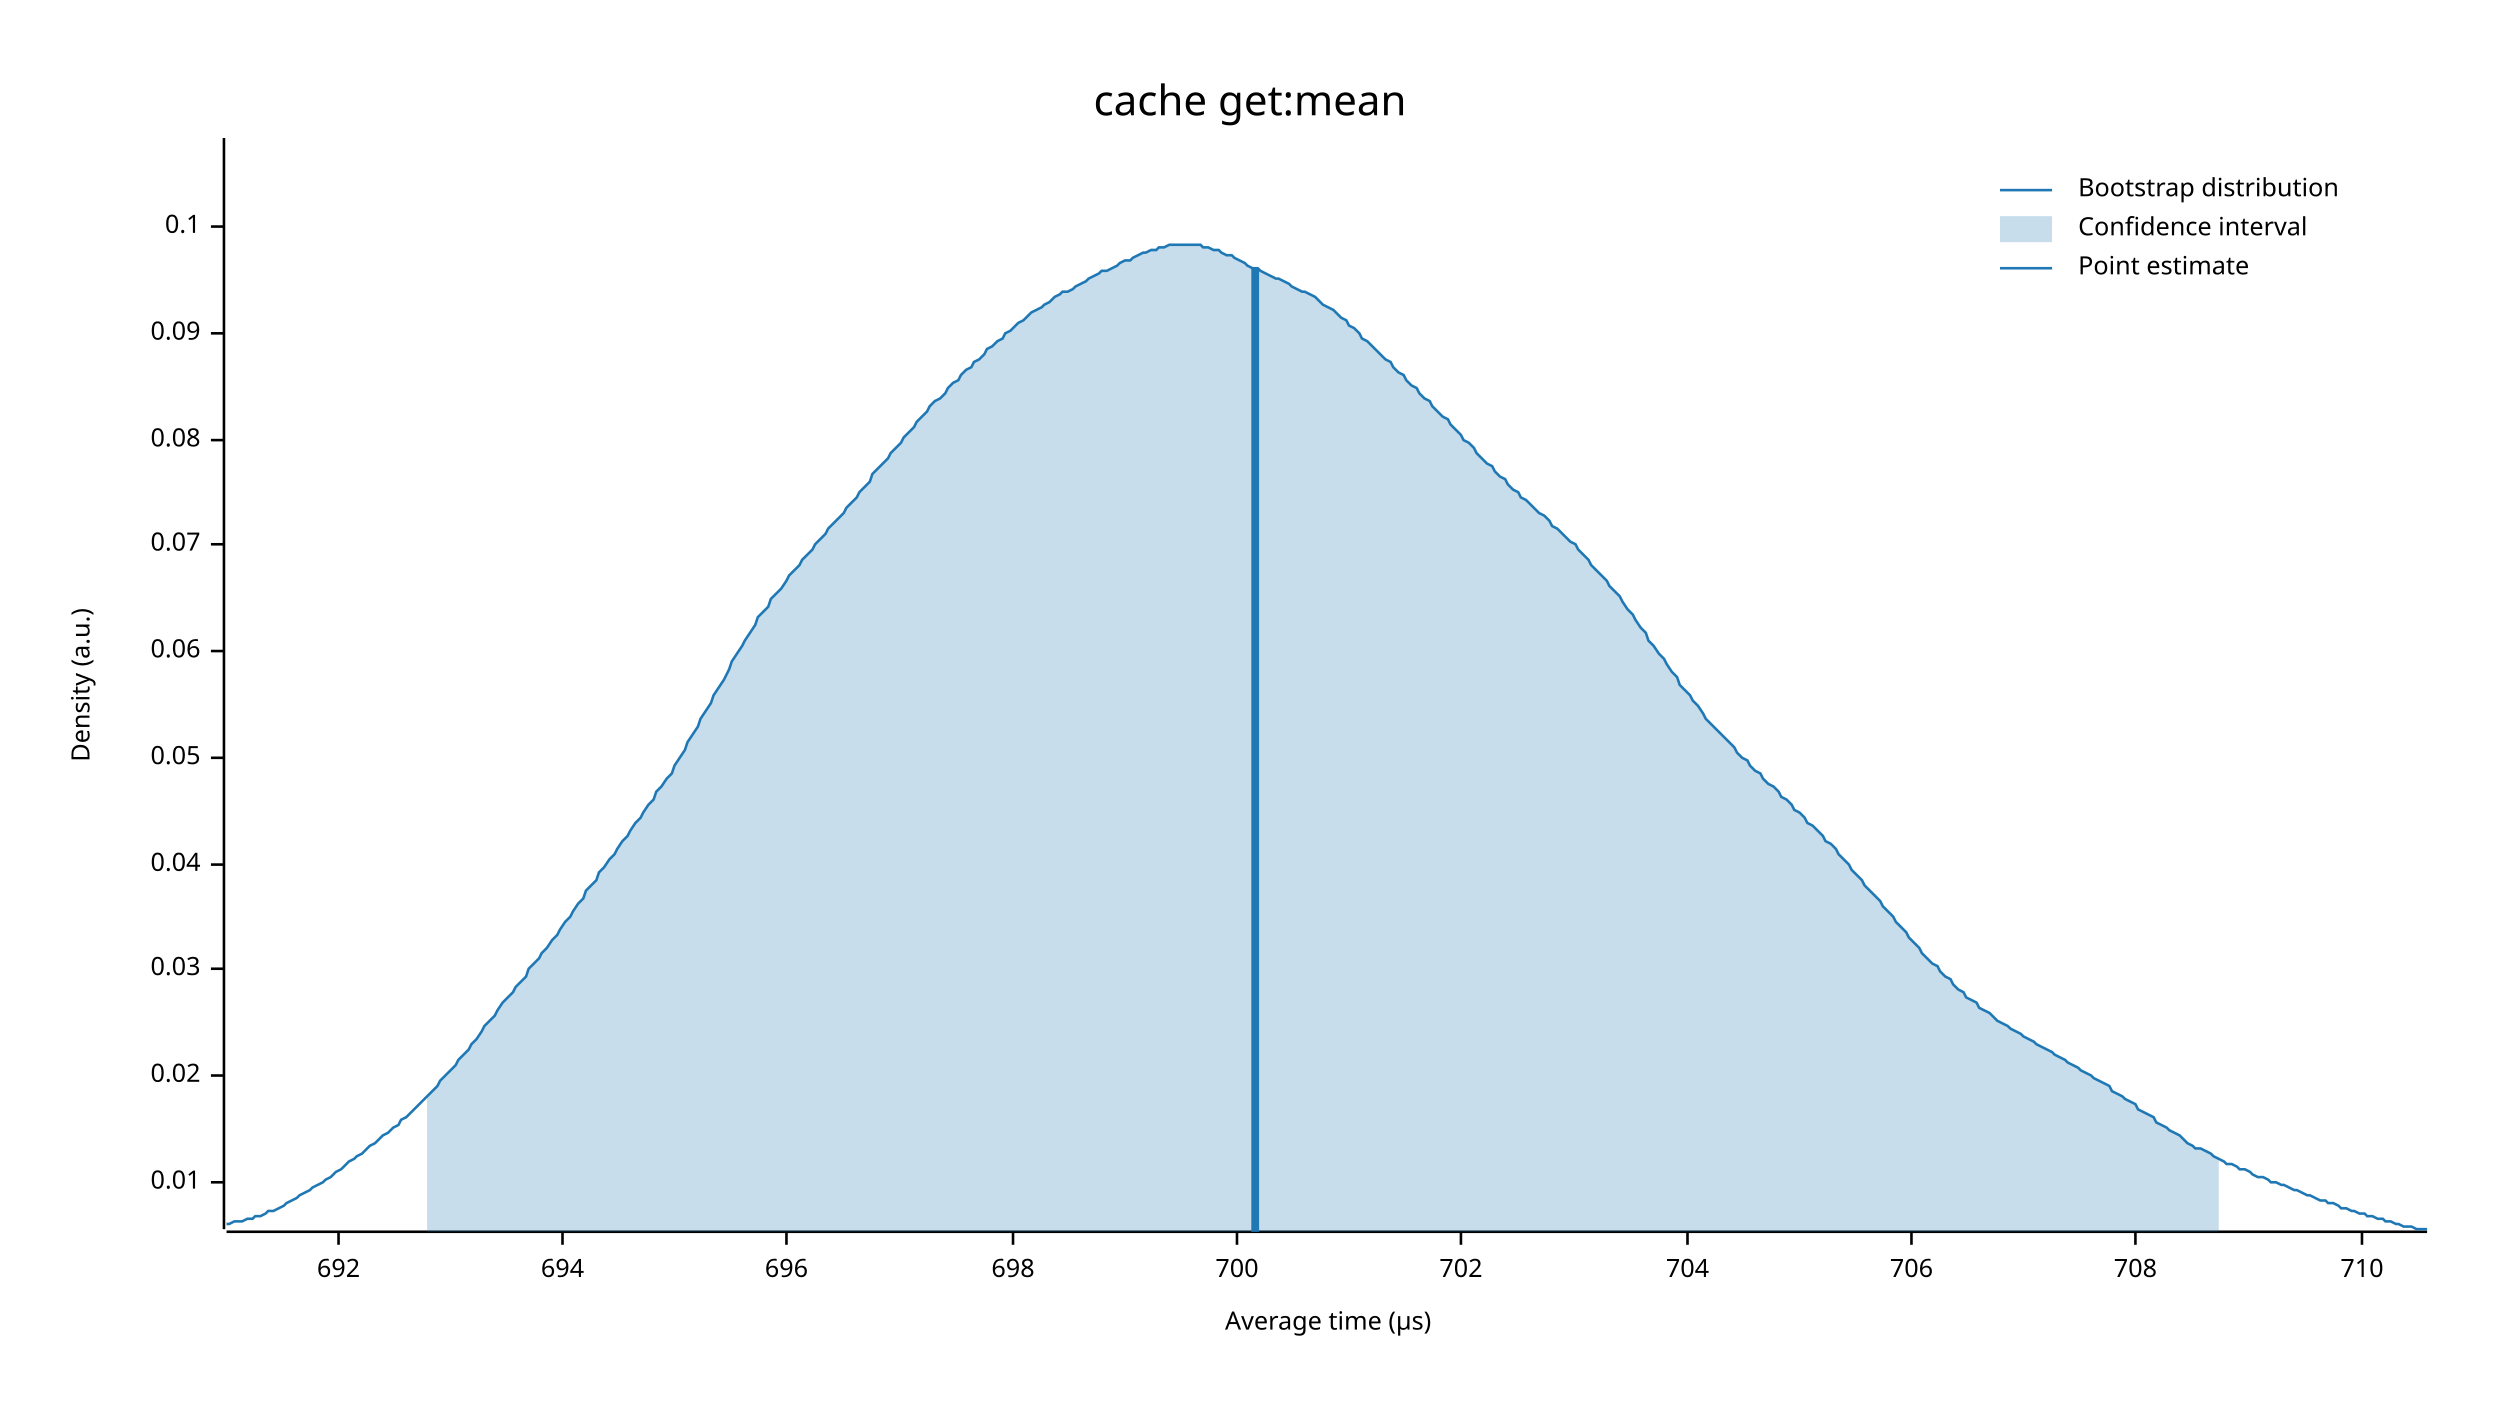
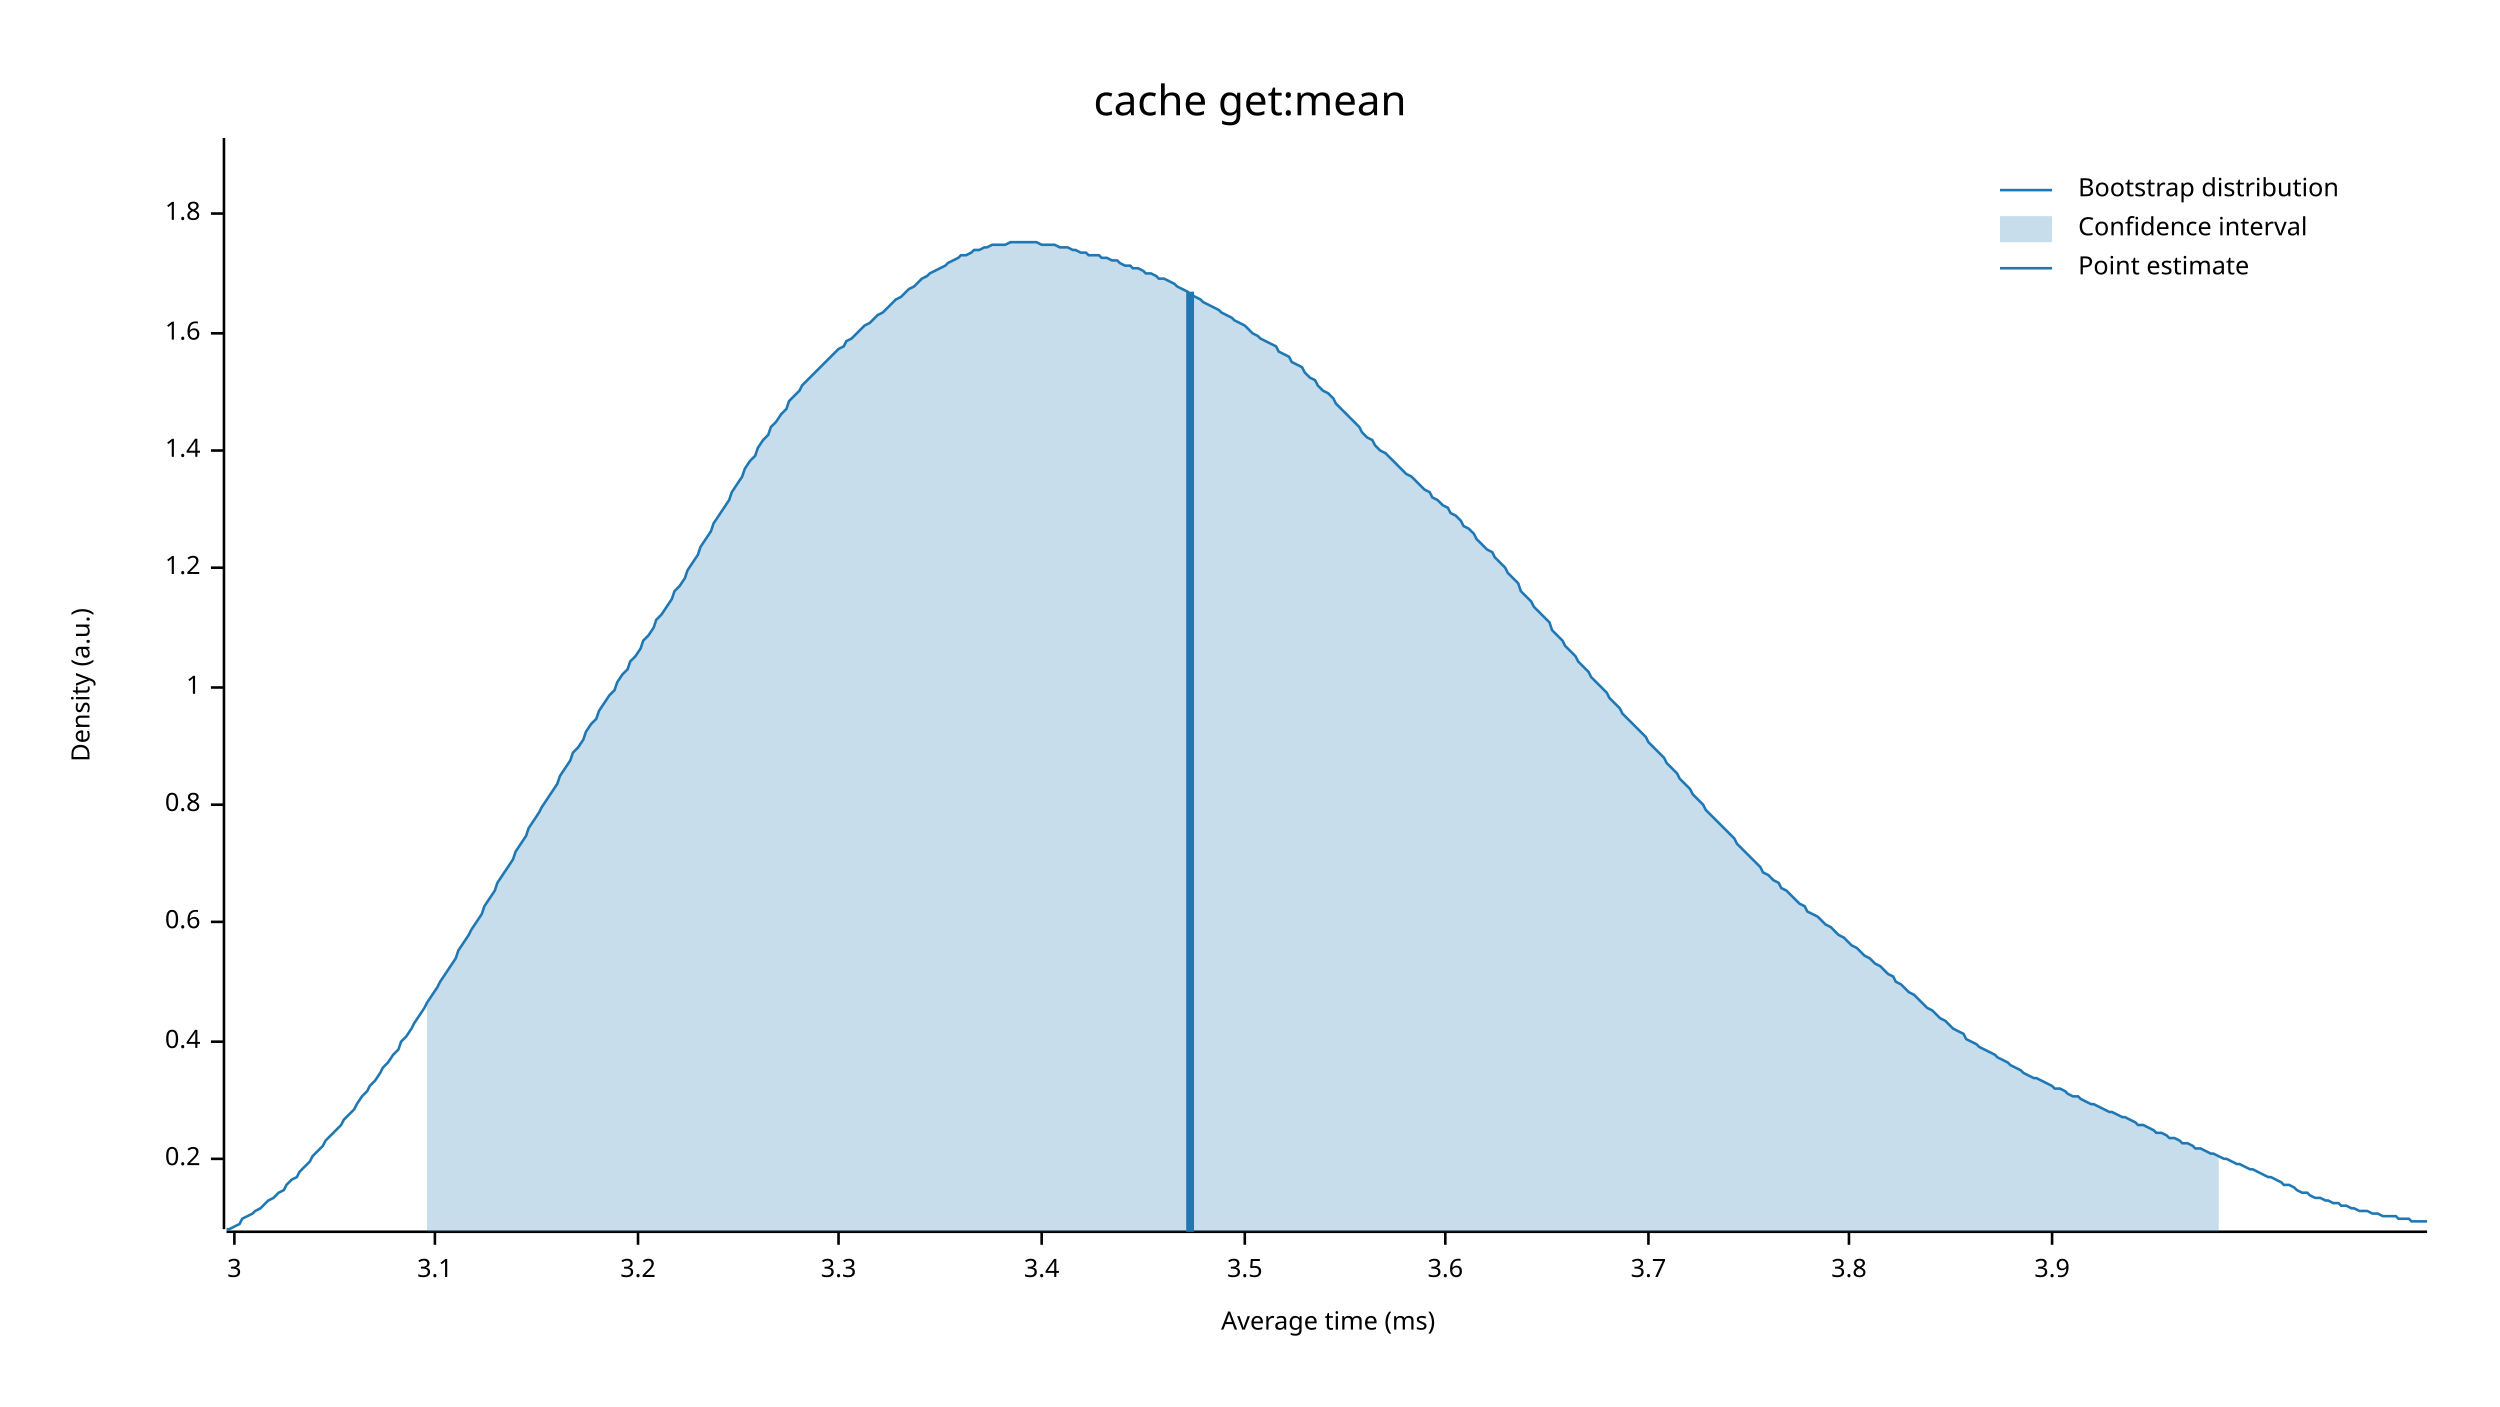
<svg xmlns="http://www.w3.org/2000/svg" width="960" height="540" viewBox="0 0 960 540">
  <text x="480" y="32" dy="0.76em" text-anchor="middle" font-family="sans-serif" font-size="16.129" opacity="1" fill="#000000">
cache get:mean
</text>
  <text x="27" y="263" dy="0.76em" text-anchor="middle" font-family="sans-serif" font-size="9.677" opacity="1" fill="#000000" transform="rotate(270, 27, 263)">
Density (a.u.)
</text>
  <text x="510" y="513" dy="-0.5ex" text-anchor="middle" font-family="sans-serif" font-size="9.677" opacity="1" fill="#000000">
- Average time (µs)
+ Average time (ms)
</text>
  <polyline fill="none" opacity="1" stroke="#000000" stroke-width="1" points="86,53 86,472 " />
-   <text x="77" y="454" dy="0.5ex" text-anchor="end" font-family="sans-serif" font-size="9.677" opacity="1" fill="#000000">
- 0.01
+   <text x="77" y="445" dy="0.5ex" text-anchor="end" font-family="sans-serif" font-size="9.677" opacity="1" fill="#000000">
+ 0.2
</text>
-   <polyline fill="none" opacity="1" stroke="#000000" stroke-width="1" points="81,454 86,454 " />
-   <text x="77" y="413" dy="0.5ex" text-anchor="end" font-family="sans-serif" font-size="9.677" opacity="1" fill="#000000">
- 0.02
+   <polyline fill="none" opacity="1" stroke="#000000" stroke-width="1" points="81,445 86,445 " />
+   <text x="77" y="400" dy="0.5ex" text-anchor="end" font-family="sans-serif" font-size="9.677" opacity="1" fill="#000000">
+ 0.4
</text>
-   <polyline fill="none" opacity="1" stroke="#000000" stroke-width="1" points="81,413 86,413 " />
-   <text x="77" y="372" dy="0.5ex" text-anchor="end" font-family="sans-serif" font-size="9.677" opacity="1" fill="#000000">
- 0.03
+   <polyline fill="none" opacity="1" stroke="#000000" stroke-width="1" points="81,400 86,400 " />
+   <text x="77" y="354" dy="0.5ex" text-anchor="end" font-family="sans-serif" font-size="9.677" opacity="1" fill="#000000">
+ 0.6
</text>
-   <polyline fill="none" opacity="1" stroke="#000000" stroke-width="1" points="81,372 86,372 " />
-   <text x="77" y="332" dy="0.5ex" text-anchor="end" font-family="sans-serif" font-size="9.677" opacity="1" fill="#000000">
- 0.04
+   <polyline fill="none" opacity="1" stroke="#000000" stroke-width="1" points="81,354 86,354 " />
+   <text x="77" y="309" dy="0.5ex" text-anchor="end" font-family="sans-serif" font-size="9.677" opacity="1" fill="#000000">
+ 0.8
</text>
-   <polyline fill="none" opacity="1" stroke="#000000" stroke-width="1" points="81,332 86,332 " />
-   <text x="77" y="291" dy="0.5ex" text-anchor="end" font-family="sans-serif" font-size="9.677" opacity="1" fill="#000000">
- 0.05
+   <polyline fill="none" opacity="1" stroke="#000000" stroke-width="1" points="81,309 86,309 " />
+   <text x="77" y="264" dy="0.5ex" text-anchor="end" font-family="sans-serif" font-size="9.677" opacity="1" fill="#000000">
+ 1
</text>
-   <polyline fill="none" opacity="1" stroke="#000000" stroke-width="1" points="81,291 86,291 " />
-   <text x="77" y="250" dy="0.5ex" text-anchor="end" font-family="sans-serif" font-size="9.677" opacity="1" fill="#000000">
- 0.06
+   <polyline fill="none" opacity="1" stroke="#000000" stroke-width="1" points="81,264 86,264 " />
+   <text x="77" y="218" dy="0.5ex" text-anchor="end" font-family="sans-serif" font-size="9.677" opacity="1" fill="#000000">
+ 1.2
</text>
-   <polyline fill="none" opacity="1" stroke="#000000" stroke-width="1" points="81,250 86,250 " />
-   <text x="77" y="209" dy="0.5ex" text-anchor="end" font-family="sans-serif" font-size="9.677" opacity="1" fill="#000000">
- 0.07
+   <polyline fill="none" opacity="1" stroke="#000000" stroke-width="1" points="81,218 86,218 " />
+   <text x="77" y="173" dy="0.5ex" text-anchor="end" font-family="sans-serif" font-size="9.677" opacity="1" fill="#000000">
+ 1.4
</text>
-   <polyline fill="none" opacity="1" stroke="#000000" stroke-width="1" points="81,209 86,209 " />
-   <text x="77" y="169" dy="0.5ex" text-anchor="end" font-family="sans-serif" font-size="9.677" opacity="1" fill="#000000">
- 0.08
- </text>
-   <polyline fill="none" opacity="1" stroke="#000000" stroke-width="1" points="81,169 86,169 " />
+   <polyline fill="none" opacity="1" stroke="#000000" stroke-width="1" points="81,173 86,173 " />
  <text x="77" y="128" dy="0.5ex" text-anchor="end" font-family="sans-serif" font-size="9.677" opacity="1" fill="#000000">
- 0.09
+ 1.6
</text>
  <polyline fill="none" opacity="1" stroke="#000000" stroke-width="1" points="81,128 86,128 " />
-   <text x="77" y="87" dy="0.5ex" text-anchor="end" font-family="sans-serif" font-size="9.677" opacity="1" fill="#000000">
- 0.1
+   <text x="77" y="82" dy="0.5ex" text-anchor="end" font-family="sans-serif" font-size="9.677" opacity="1" fill="#000000">
+ 1.8
</text>
-   <polyline fill="none" opacity="1" stroke="#000000" stroke-width="1" points="81,87 86,87 " />
+   <polyline fill="none" opacity="1" stroke="#000000" stroke-width="1" points="81,82 86,82 " />
  <polyline fill="none" opacity="1" stroke="#000000" stroke-width="1" points="87,473 932,473 " />
-   <text x="130" y="483" dy="0.76em" text-anchor="middle" font-family="sans-serif" font-size="9.677" opacity="1" fill="#000000">
- 692
+   <text x="90" y="483" dy="0.76em" text-anchor="middle" font-family="sans-serif" font-size="9.677" opacity="1" fill="#000000">
+ 3
</text>
-   <polyline fill="none" opacity="1" stroke="#000000" stroke-width="1" points="130,473 130,478 " />
-   <text x="216" y="483" dy="0.76em" text-anchor="middle" font-family="sans-serif" font-size="9.677" opacity="1" fill="#000000">
- 694
+   <polyline fill="none" opacity="1" stroke="#000000" stroke-width="1" points="90,473 90,478 " />
+   <text x="167" y="483" dy="0.76em" text-anchor="middle" font-family="sans-serif" font-size="9.677" opacity="1" fill="#000000">
+ 3.1
</text>
-   <polyline fill="none" opacity="1" stroke="#000000" stroke-width="1" points="216,473 216,478 " />
-   <text x="302" y="483" dy="0.76em" text-anchor="middle" font-family="sans-serif" font-size="9.677" opacity="1" fill="#000000">
- 696
+   <polyline fill="none" opacity="1" stroke="#000000" stroke-width="1" points="167,473 167,478 " />
+   <text x="245" y="483" dy="0.76em" text-anchor="middle" font-family="sans-serif" font-size="9.677" opacity="1" fill="#000000">
+ 3.2
</text>
-   <polyline fill="none" opacity="1" stroke="#000000" stroke-width="1" points="302,473 302,478 " />
-   <text x="389" y="483" dy="0.76em" text-anchor="middle" font-family="sans-serif" font-size="9.677" opacity="1" fill="#000000">
- 698
+   <polyline fill="none" opacity="1" stroke="#000000" stroke-width="1" points="245,473 245,478 " />
+   <text x="322" y="483" dy="0.76em" text-anchor="middle" font-family="sans-serif" font-size="9.677" opacity="1" fill="#000000">
+ 3.3
</text>
-   <polyline fill="none" opacity="1" stroke="#000000" stroke-width="1" points="389,473 389,478 " />
-   <text x="475" y="483" dy="0.76em" text-anchor="middle" font-family="sans-serif" font-size="9.677" opacity="1" fill="#000000">
- 700
+   <polyline fill="none" opacity="1" stroke="#000000" stroke-width="1" points="322,473 322,478 " />
+   <text x="400" y="483" dy="0.76em" text-anchor="middle" font-family="sans-serif" font-size="9.677" opacity="1" fill="#000000">
+ 3.4
</text>
-   <polyline fill="none" opacity="1" stroke="#000000" stroke-width="1" points="475,473 475,478 " />
-   <text x="561" y="483" dy="0.76em" text-anchor="middle" font-family="sans-serif" font-size="9.677" opacity="1" fill="#000000">
- 702
+   <polyline fill="none" opacity="1" stroke="#000000" stroke-width="1" points="400,473 400,478 " />
+   <text x="478" y="483" dy="0.76em" text-anchor="middle" font-family="sans-serif" font-size="9.677" opacity="1" fill="#000000">
+ 3.5
</text>
-   <polyline fill="none" opacity="1" stroke="#000000" stroke-width="1" points="561,473 561,478 " />
-   <text x="648" y="483" dy="0.76em" text-anchor="middle" font-family="sans-serif" font-size="9.677" opacity="1" fill="#000000">
- 704
+   <polyline fill="none" opacity="1" stroke="#000000" stroke-width="1" points="478,473 478,478 " />
+   <text x="555" y="483" dy="0.76em" text-anchor="middle" font-family="sans-serif" font-size="9.677" opacity="1" fill="#000000">
+ 3.6
</text>
-   <polyline fill="none" opacity="1" stroke="#000000" stroke-width="1" points="648,473 648,478 " />
-   <text x="734" y="483" dy="0.76em" text-anchor="middle" font-family="sans-serif" font-size="9.677" opacity="1" fill="#000000">
- 706
+   <polyline fill="none" opacity="1" stroke="#000000" stroke-width="1" points="555,473 555,478 " />
+   <text x="633" y="483" dy="0.76em" text-anchor="middle" font-family="sans-serif" font-size="9.677" opacity="1" fill="#000000">
+ 3.7
</text>
-   <polyline fill="none" opacity="1" stroke="#000000" stroke-width="1" points="734,473 734,478 " />
-   <text x="820" y="483" dy="0.76em" text-anchor="middle" font-family="sans-serif" font-size="9.677" opacity="1" fill="#000000">
- 708
+   <polyline fill="none" opacity="1" stroke="#000000" stroke-width="1" points="633,473 633,478 " />
+   <text x="710" y="483" dy="0.76em" text-anchor="middle" font-family="sans-serif" font-size="9.677" opacity="1" fill="#000000">
+ 3.8
</text>
-   <polyline fill="none" opacity="1" stroke="#000000" stroke-width="1" points="820,473 820,478 " />
-   <text x="907" y="483" dy="0.76em" text-anchor="middle" font-family="sans-serif" font-size="9.677" opacity="1" fill="#000000">
- 710
+   <polyline fill="none" opacity="1" stroke="#000000" stroke-width="1" points="710,473 710,478 " />
+   <text x="788" y="483" dy="0.76em" text-anchor="middle" font-family="sans-serif" font-size="9.677" opacity="1" fill="#000000">
+ 3.9
</text>
-   <polyline fill="none" opacity="1" stroke="#000000" stroke-width="1" points="907,473 907,478 " />
-   <polyline fill="none" opacity="1" stroke="#1F78B4" stroke-width="1" points="87,470 88,470 90,469 92,469 93,469 95,468 97,468 98,467 100,467 102,466 103,465 105,465 107,464 109,463 110,462 112,461 114,460 115,459 117,458 119,457 120,456 122,455 124,454 125,453 127,452 129,450 131,449 132,448 134,446 136,445 137,444 139,443 141,441 142,440 144,439 146,437 147,436 149,435 151,433 153,432 154,430 156,429 158,427 159,426 161,424 163,422 164,421 166,419 168,417 169,415 171,413 173,411 175,409 176,407 178,405 180,403 181,401 183,399 185,396 186,394 188,392 190,390 191,388 193,385 195,383 197,381 198,379 200,377 202,375 203,372 205,370 207,368 208,366 210,364 212,361 214,359 215,357 217,354 219,352 220,350 222,347 224,345 225,342 227,340 229,338 230,335 232,333 234,330 236,328 237,326 239,323 241,321 242,319 244,316 246,314 247,312 249,309 251,307 252,304 254,302 256,299 258,297 259,294 261,291 263,288 264,285 266,282 268,279 269,276 271,273 273,270 274,267 276,264 278,261 280,257 281,254 283,251 285,248 286,246 288,243 290,240 291,237 293,235 295,233 296,230 298,228 300,226 302,223 303,221 305,219 307,217 308,215 310,213 312,211 313,209 315,207 317,205 318,203 320,201 322,199 324,197 325,195 327,193 329,191 330,189 332,187 334,185 335,182 337,180 339,178 341,176 342,174 344,172 346,170 347,168 349,166 351,164 352,162 354,160 356,158 357,156 359,154 361,153 363,151 364,149 366,147 368,146 369,144 371,142 373,141 374,139 376,138 378,136 379,134 381,133 383,131 385,130 386,128 388,127 390,125 391,124 393,123 395,121 396,120 398,119 400,118 401,117 403,116 405,114 407,113 408,112 410,112 412,111 413,110 415,109 417,108 418,107 420,106 422,105 423,104 425,104 427,103 429,102 430,101 432,100 434,100 435,99 437,98 439,97 440,97 442,96 444,96 445,95 447,95 449,94 451,94 452,94 454,94 456,94 457,94 459,94 461,94 462,95 464,95 466,96 468,96 469,97 471,98 473,98 474,99 476,100 478,101 479,102 481,103 483,103 484,104 486,105 488,106 490,107 491,107 493,108 495,109 496,110 498,111 500,112 501,112 503,113 505,114 506,115 508,117 510,118 512,119 513,120 515,122 517,123 518,125 520,126 522,128 523,130 525,131 527,133 528,134 530,136 532,138 534,139 535,141 537,143 539,144 540,146 542,148 544,149 545,151 547,153 549,154 550,156 552,158 554,160 556,161 557,163 559,165 561,167 562,169 564,170 566,172 567,174 569,176 571,178 573,179 574,181 576,183 578,184 579,186 581,188 583,189 584,191 586,192 588,194 589,195 591,197 593,198 595,200 596,202 598,203 600,205 601,206 603,208 605,209 606,211 608,213 610,215 611,217 613,219 615,221 617,223 618,225 620,227 622,229 623,231 625,234 627,236 628,238 630,241 632,243 633,246 635,248 637,251 639,253 640,255 642,258 644,260 645,263 647,265 649,267 650,269 652,271 654,274 655,276 657,278 659,280 661,282 662,283 664,285 666,287 667,289 669,291 671,292 672,294 674,296 676,297 677,299 679,301 681,302 683,304 684,306 686,307 688,309 689,311 691,312 693,314 694,316 696,317 698,319 700,321 701,323 703,324 705,326 706,328 708,330 710,332 711,334 713,336 715,338 716,340 718,342 720,344 722,346 723,348 725,350 727,352 728,354 730,356 732,358 733,360 735,362 737,364 738,366 740,368 742,370 744,371 745,373 747,375 749,376 750,378 752,380 754,381 755,383 757,384 759,385 760,387 762,388 764,389 766,391 767,392 769,393 771,394 772,395 774,396 776,397 777,398 779,399 781,400 782,401 784,402 786,403 788,404 789,405 791,406 793,407 794,408 796,409 798,410 799,411 801,412 803,413 804,414 806,415 808,416 810,417 811,419 813,420 815,421 816,422 818,423 820,424 821,426 823,427 825,428 827,429 828,431 830,432 832,433 833,434 835,435 837,436 838,437 840,439 842,440 843,441 845,441 847,442 849,443 850,444 852,445 854,446 855,447 857,447 859,448 860,449 862,449 864,450 865,451 867,452 869,452 871,453 872,454 874,454 876,455 877,455 879,456 881,457 882,457 884,458 886,459 887,459 889,460 891,461 893,461 894,462 896,462 898,463 899,464 901,464 903,465 904,465 906,466 908,466 909,467 911,467 913,468 915,468 916,469 918,469 920,470 921,470 923,471 925,471 926,471 928,472 930,472 932,472 " />
-   <polygon opacity="0.25" fill="#1F78B4" points="164,421 166,419 168,417 169,415 171,413 173,411 175,409 176,407 178,405 180,403 181,401 183,399 185,396 186,394 188,392 190,390 191,388 193,385 195,383 197,381 198,379 200,377 202,375 203,372 205,370 207,368 208,366 210,364 212,361 214,359 215,357 217,354 219,352 220,350 222,347 224,345 225,342 227,340 229,338 230,335 232,333 234,330 236,328 237,326 239,323 241,321 242,319 244,316 246,314 247,312 249,309 251,307 252,304 254,302 256,299 258,297 259,294 261,291 263,288 264,285 266,282 268,279 269,276 271,273 273,270 274,267 276,264 278,261 280,257 281,254 283,251 285,248 286,246 288,243 290,240 291,237 293,235 295,233 296,230 298,228 300,226 302,223 303,221 305,219 307,217 308,215 310,213 312,211 313,209 315,207 317,205 318,203 320,201 322,199 324,197 325,195 327,193 329,191 330,189 332,187 334,185 335,182 337,180 339,178 341,176 342,174 344,172 346,170 347,168 349,166 351,164 352,162 354,160 356,158 357,156 359,154 361,153 363,151 364,149 366,147 368,146 369,144 371,142 373,141 374,139 376,138 378,136 379,134 381,133 383,131 385,130 386,128 388,127 390,125 391,124 393,123 395,121 396,120 398,119 400,118 401,117 403,116 405,114 407,113 408,112 410,112 412,111 413,110 415,109 417,108 418,107 420,106 422,105 423,104 425,104 427,103 429,102 430,101 432,100 434,100 435,99 437,98 439,97 440,97 442,96 444,96 445,95 447,95 449,94 451,94 452,94 454,94 456,94 457,94 459,94 461,94 462,95 464,95 466,96 468,96 469,97 471,98 473,98 474,99 476,100 478,101 479,102 481,103 483,103 484,104 486,105 488,106 490,107 491,107 493,108 495,109 496,110 498,111 500,112 501,112 503,113 505,114 506,115 508,117 510,118 512,119 513,120 515,122 517,123 518,125 520,126 522,128 523,130 525,131 527,133 528,134 530,136 532,138 534,139 535,141 537,143 539,144 540,146 542,148 544,149 545,151 547,153 549,154 550,156 552,158 554,160 556,161 557,163 559,165 561,167 562,169 564,170 566,172 567,174 569,176 571,178 573,179 574,181 576,183 578,184 579,186 581,188 583,189 584,191 586,192 588,194 589,195 591,197 593,198 595,200 596,202 598,203 600,205 601,206 603,208 605,209 606,211 608,213 610,215 611,217 613,219 615,221 617,223 618,225 620,227 622,229 623,231 625,234 627,236 628,238 630,241 632,243 633,246 635,248 637,251 639,253 640,255 642,258 644,260 645,263 647,265 649,267 650,269 652,271 654,274 655,276 657,278 659,280 661,282 662,283 664,285 666,287 667,289 669,291 671,292 672,294 674,296 676,297 677,299 679,301 681,302 683,304 684,306 686,307 688,309 689,311 691,312 693,314 694,316 696,317 698,319 700,321 701,323 703,324 705,326 706,328 708,330 710,332 711,334 713,336 715,338 716,340 718,342 720,344 722,346 723,348 725,350 727,352 728,354 730,356 732,358 733,360 735,362 737,364 738,366 740,368 742,370 744,371 745,373 747,375 749,376 750,378 752,380 754,381 755,383 757,384 759,385 760,387 762,388 764,389 766,391 767,392 769,393 771,394 772,395 774,396 776,397 777,398 779,399 781,400 782,401 784,402 786,403 788,404 789,405 791,406 793,407 794,408 796,409 798,410 799,411 801,412 803,413 804,414 806,415 808,416 810,417 811,419 813,420 815,421 816,422 818,423 820,424 821,426 823,427 825,428 827,429 828,431 830,432 832,433 833,434 835,435 837,436 838,437 840,439 842,440 843,441 845,441 847,442 849,443 850,444 852,445 852,473 164,473 " />
-   <polyline fill="none" opacity="1" stroke="#1F78B4" stroke-width="3" points="482,473 482,103 " />
+   <polyline fill="none" opacity="1" stroke="#000000" stroke-width="1" points="788,473 788,478 " />
+   <polyline fill="none" opacity="1" stroke="#1F78B4" stroke-width="1" points="87,472 88,472 90,471 92,470 93,468 95,467 97,466 98,465 100,464 102,462 103,461 105,460 107,458 109,457 110,455 112,453 114,452 115,450 117,448 119,446 120,444 122,442 124,440 125,438 127,436 129,434 131,432 132,430 134,428 136,426 137,424 139,421 141,419 142,417 144,415 146,412 147,410 149,408 151,405 153,403 154,400 156,398 158,395 159,393 161,390 163,387 164,385 166,382 168,379 169,377 171,374 173,371 175,368 176,365 178,362 180,359 181,357 183,354 185,351 186,348 188,345 190,342 191,339 193,336 195,333 197,330 198,327 200,324 202,321 203,318 205,315 207,312 208,310 210,307 212,304 214,301 215,298 217,295 219,292 220,289 222,287 224,284 225,281 227,278 229,276 230,273 232,270 234,267 236,265 237,262 239,259 241,257 242,254 244,252 246,249 247,246 249,244 251,241 252,238 254,236 256,233 258,230 259,227 261,225 263,222 264,219 266,216 268,213 269,210 271,207 273,204 274,201 276,198 278,195 280,192 281,189 283,186 285,183 286,180 288,177 290,175 291,172 293,169 295,167 296,164 298,162 300,159 302,157 303,154 305,152 307,150 308,148 310,146 312,144 313,143 315,141 317,139 318,138 320,136 322,134 324,133 325,131 327,130 329,128 330,127 332,125 334,124 335,123 337,121 339,120 341,118 342,117 344,115 346,114 347,113 349,111 351,110 352,109 354,107 356,106 357,105 359,104 361,103 363,102 364,101 366,100 368,99 369,98 371,98 373,97 374,96 376,96 378,95 379,95 381,94 383,94 385,94 386,94 388,93 390,93 391,93 393,93 395,93 396,93 398,93 400,94 401,94 403,94 405,94 407,95 408,95 410,95 412,96 413,96 415,97 417,97 418,98 420,98 422,98 423,99 425,99 427,100 429,100 430,101 432,102 434,102 435,103 437,103 439,104 440,105 442,105 444,106 445,107 447,107 449,108 451,109 452,110 454,111 456,112 457,113 459,114 461,115 462,116 464,117 466,118 468,119 469,120 471,121 473,122 474,123 476,124 478,125 479,126 481,128 483,129 484,130 486,131 488,132 490,133 491,135 493,136 495,137 496,139 498,140 500,141 501,143 503,145 505,146 506,148 508,150 510,151 512,153 513,155 515,157 517,159 518,160 520,162 522,164 523,166 525,168 527,169 528,171 530,173 532,174 534,176 535,177 537,179 539,181 540,182 542,183 544,185 545,186 547,188 549,189 550,191 552,192 554,194 556,195 557,197 559,198 561,200 562,202 564,203 566,205 567,207 569,209 571,211 573,212 574,214 576,216 578,218 579,220 581,222 583,224 584,227 586,229 588,231 589,233 591,235 593,237 595,239 596,242 598,244 600,246 601,248 603,250 605,252 606,254 608,256 610,258 611,260 613,262 615,264 617,266 618,268 620,270 622,272 623,274 625,276 627,278 628,279 630,281 632,283 633,285 635,287 637,289 639,291 640,293 642,295 644,297 645,299 647,301 649,303 650,305 652,307 654,309 655,311 657,313 659,315 661,317 662,318 664,320 666,322 667,324 669,326 671,328 672,329 674,331 676,333 677,335 679,336 681,338 683,339 684,341 686,342 688,344 689,345 691,347 693,348 694,350 696,351 698,352 700,354 701,355 703,356 705,358 706,359 708,360 710,362 711,363 713,364 715,366 716,367 718,368 720,370 722,371 723,372 725,374 727,375 728,377 730,378 732,380 733,381 735,382 737,384 738,385 740,387 742,388 744,390 745,391 747,392 749,394 750,395 752,396 754,397 755,399 757,400 759,401 760,402 762,403 764,404 766,405 767,406 769,407 771,408 772,409 774,410 776,411 777,412 779,413 781,414 782,414 784,415 786,416 788,417 789,418 791,418 793,419 794,420 796,421 798,421 799,422 801,423 803,424 804,424 806,425 808,426 810,427 811,427 813,428 815,429 816,429 818,430 820,431 821,432 823,432 825,433 827,434 828,435 830,435 832,436 833,437 835,437 837,438 838,439 840,439 842,440 843,441 845,441 847,442 849,443 850,443 852,444 854,445 855,445 857,446 859,447 860,447 862,448 864,449 865,449 867,450 869,451 871,452 872,452 874,453 876,454 877,455 879,455 881,456 882,457 884,458 886,458 887,459 889,460 891,460 893,461 894,461 896,462 898,462 899,463 901,463 903,464 904,464 906,465 908,465 909,465 911,466 913,466 915,467 916,467 918,467 920,467 921,468 923,468 925,468 926,469 928,469 930,469 932,469 " />
+   <polygon opacity="0.25" fill="#1F78B4" points="164,385 166,382 168,379 169,377 171,374 173,371 175,368 176,365 178,362 180,359 181,357 183,354 185,351 186,348 188,345 190,342 191,339 193,336 195,333 197,330 198,327 200,324 202,321 203,318 205,315 207,312 208,310 210,307 212,304 214,301 215,298 217,295 219,292 220,289 222,287 224,284 225,281 227,278 229,276 230,273 232,270 234,267 236,265 237,262 239,259 241,257 242,254 244,252 246,249 247,246 249,244 251,241 252,238 254,236 256,233 258,230 259,227 261,225 263,222 264,219 266,216 268,213 269,210 271,207 273,204 274,201 276,198 278,195 280,192 281,189 283,186 285,183 286,180 288,177 290,175 291,172 293,169 295,167 296,164 298,162 300,159 302,157 303,154 305,152 307,150 308,148 310,146 312,144 313,143 315,141 317,139 318,138 320,136 322,134 324,133 325,131 327,130 329,128 330,127 332,125 334,124 335,123 337,121 339,120 341,118 342,117 344,115 346,114 347,113 349,111 351,110 352,109 354,107 356,106 357,105 359,104 361,103 363,102 364,101 366,100 368,99 369,98 371,98 373,97 374,96 376,96 378,95 379,95 381,94 383,94 385,94 386,94 388,93 390,93 391,93 393,93 395,93 396,93 398,93 400,94 401,94 403,94 405,94 407,95 408,95 410,95 412,96 413,96 415,97 417,97 418,98 420,98 422,98 423,99 425,99 427,100 429,100 430,101 432,102 434,102 435,103 437,103 439,104 440,105 442,105 444,106 445,107 447,107 449,108 451,109 452,110 454,111 456,112 457,113 459,114 461,115 462,116 464,117 466,118 468,119 469,120 471,121 473,122 474,123 476,124 478,125 479,126 481,128 483,129 484,130 486,131 488,132 490,133 491,135 493,136 495,137 496,139 498,140 500,141 501,143 503,145 505,146 506,148 508,150 510,151 512,153 513,155 515,157 517,159 518,160 520,162 522,164 523,166 525,168 527,169 528,171 530,173 532,174 534,176 535,177 537,179 539,181 540,182 542,183 544,185 545,186 547,188 549,189 550,191 552,192 554,194 556,195 557,197 559,198 561,200 562,202 564,203 566,205 567,207 569,209 571,211 573,212 574,214 576,216 578,218 579,220 581,222 583,224 584,227 586,229 588,231 589,233 591,235 593,237 595,239 596,242 598,244 600,246 601,248 603,250 605,252 606,254 608,256 610,258 611,260 613,262 615,264 617,266 618,268 620,270 622,272 623,274 625,276 627,278 628,279 630,281 632,283 633,285 635,287 637,289 639,291 640,293 642,295 644,297 645,299 647,301 649,303 650,305 652,307 654,309 655,311 657,313 659,315 661,317 662,318 664,320 666,322 667,324 669,326 671,328 672,329 674,331 676,333 677,335 679,336 681,338 683,339 684,341 686,342 688,344 689,345 691,347 693,348 694,350 696,351 698,352 700,354 701,355 703,356 705,358 706,359 708,360 710,362 711,363 713,364 715,366 716,367 718,368 720,370 722,371 723,372 725,374 727,375 728,377 730,378 732,380 733,381 735,382 737,384 738,385 740,387 742,388 744,390 745,391 747,392 749,394 750,395 752,396 754,397 755,399 757,400 759,401 760,402 762,403 764,404 766,405 767,406 769,407 771,408 772,409 774,410 776,411 777,412 779,413 781,414 782,414 784,415 786,416 788,417 789,418 791,418 793,419 794,420 796,421 798,421 799,422 801,423 803,424 804,424 806,425 808,426 810,427 811,427 813,428 815,429 816,429 818,430 820,431 821,432 823,432 825,433 827,434 828,435 830,435 832,436 833,437 835,437 837,438 838,439 840,439 842,440 843,441 845,441 847,442 849,443 850,443 852,444 852,473 164,473 " />
+   <polyline fill="none" opacity="1" stroke="#1F78B4" stroke-width="3" points="457,473 457,112 " />
  <text x="798" y="68" dy="0.76em" text-anchor="start" font-family="sans-serif" font-size="9.677" opacity="1" fill="#000000">
Bootstrap distribution
</text>
  <text x="798" y="83" dy="0.76em" text-anchor="start" font-family="sans-serif" font-size="9.677" opacity="1" fill="#000000">
Confidence interval
</text>
  <text x="798" y="98" dy="0.76em" text-anchor="start" font-family="sans-serif" font-size="9.677" opacity="1" fill="#000000">
Point estimate
</text>
  <polyline fill="none" opacity="1" stroke="#1F78B4" stroke-width="1" points="768,73 788,73 " />
  <rect x="768" y="83" width="20" height="10" opacity="0.25" fill="#1F78B4" stroke="none" />
  <polyline fill="none" opacity="1" stroke="#1F78B4" stroke-width="1" points="768,103 788,103 " />
</svg>
